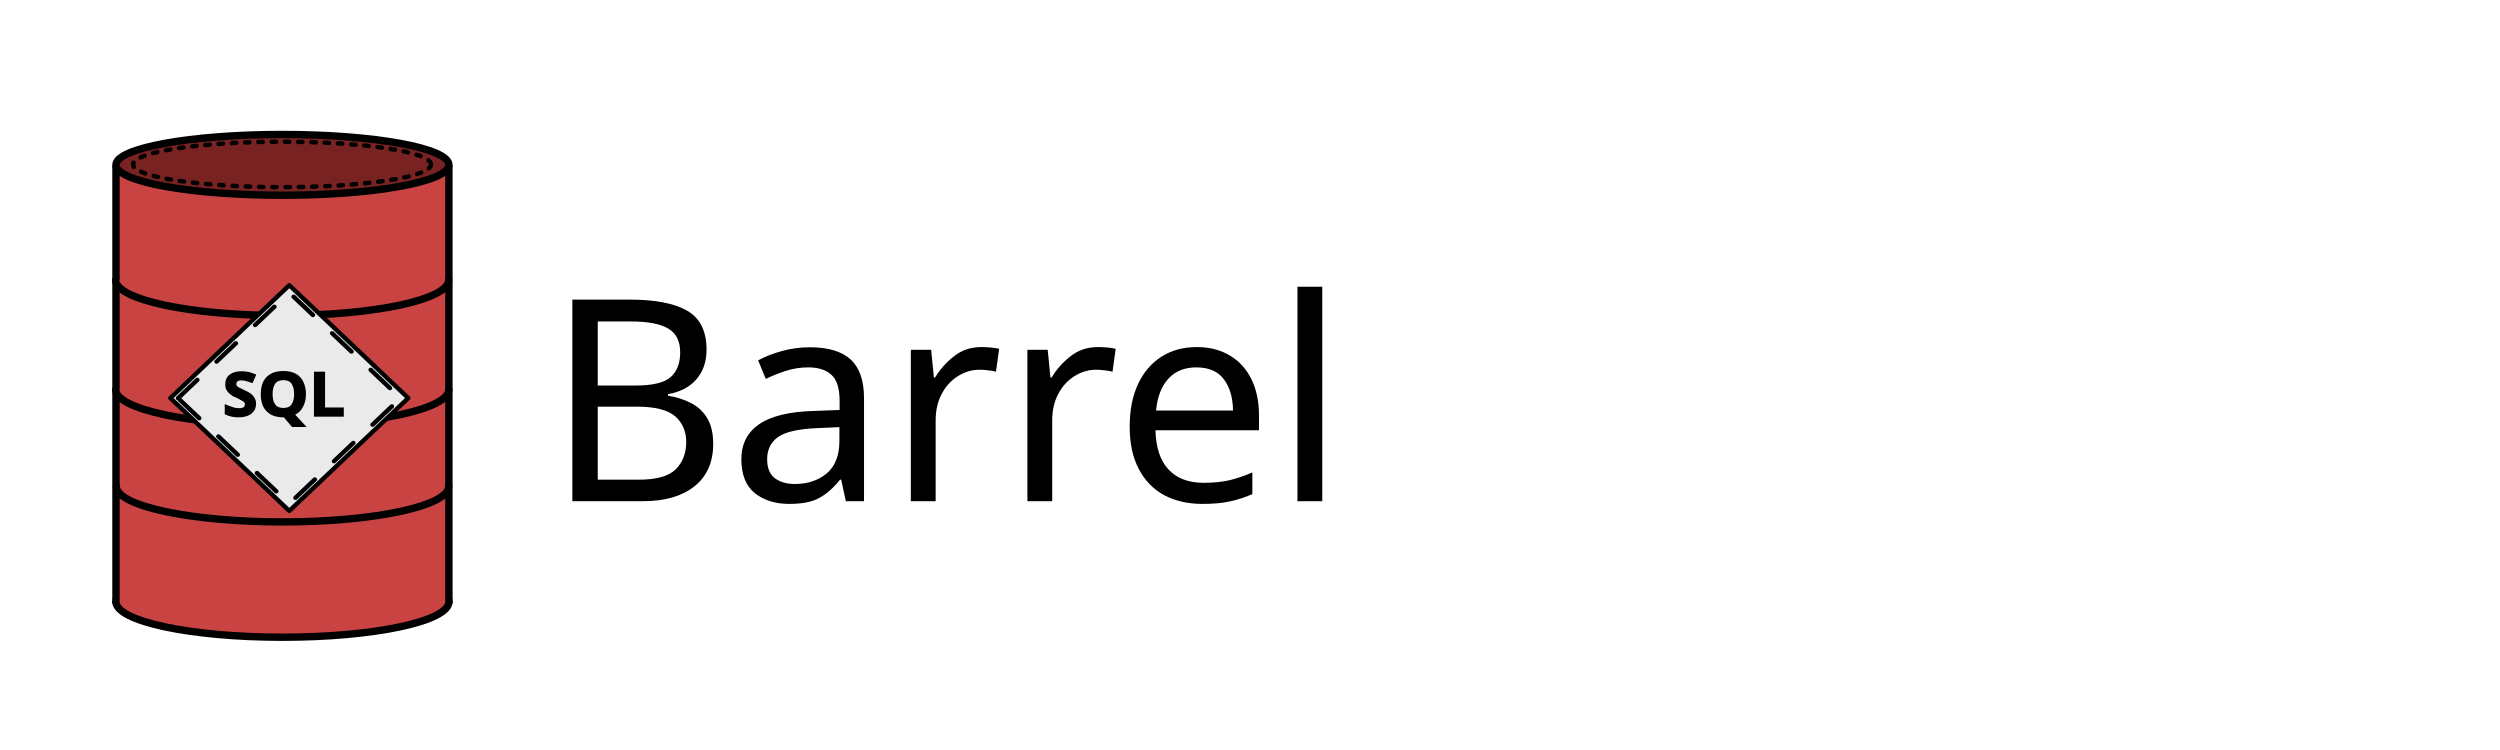
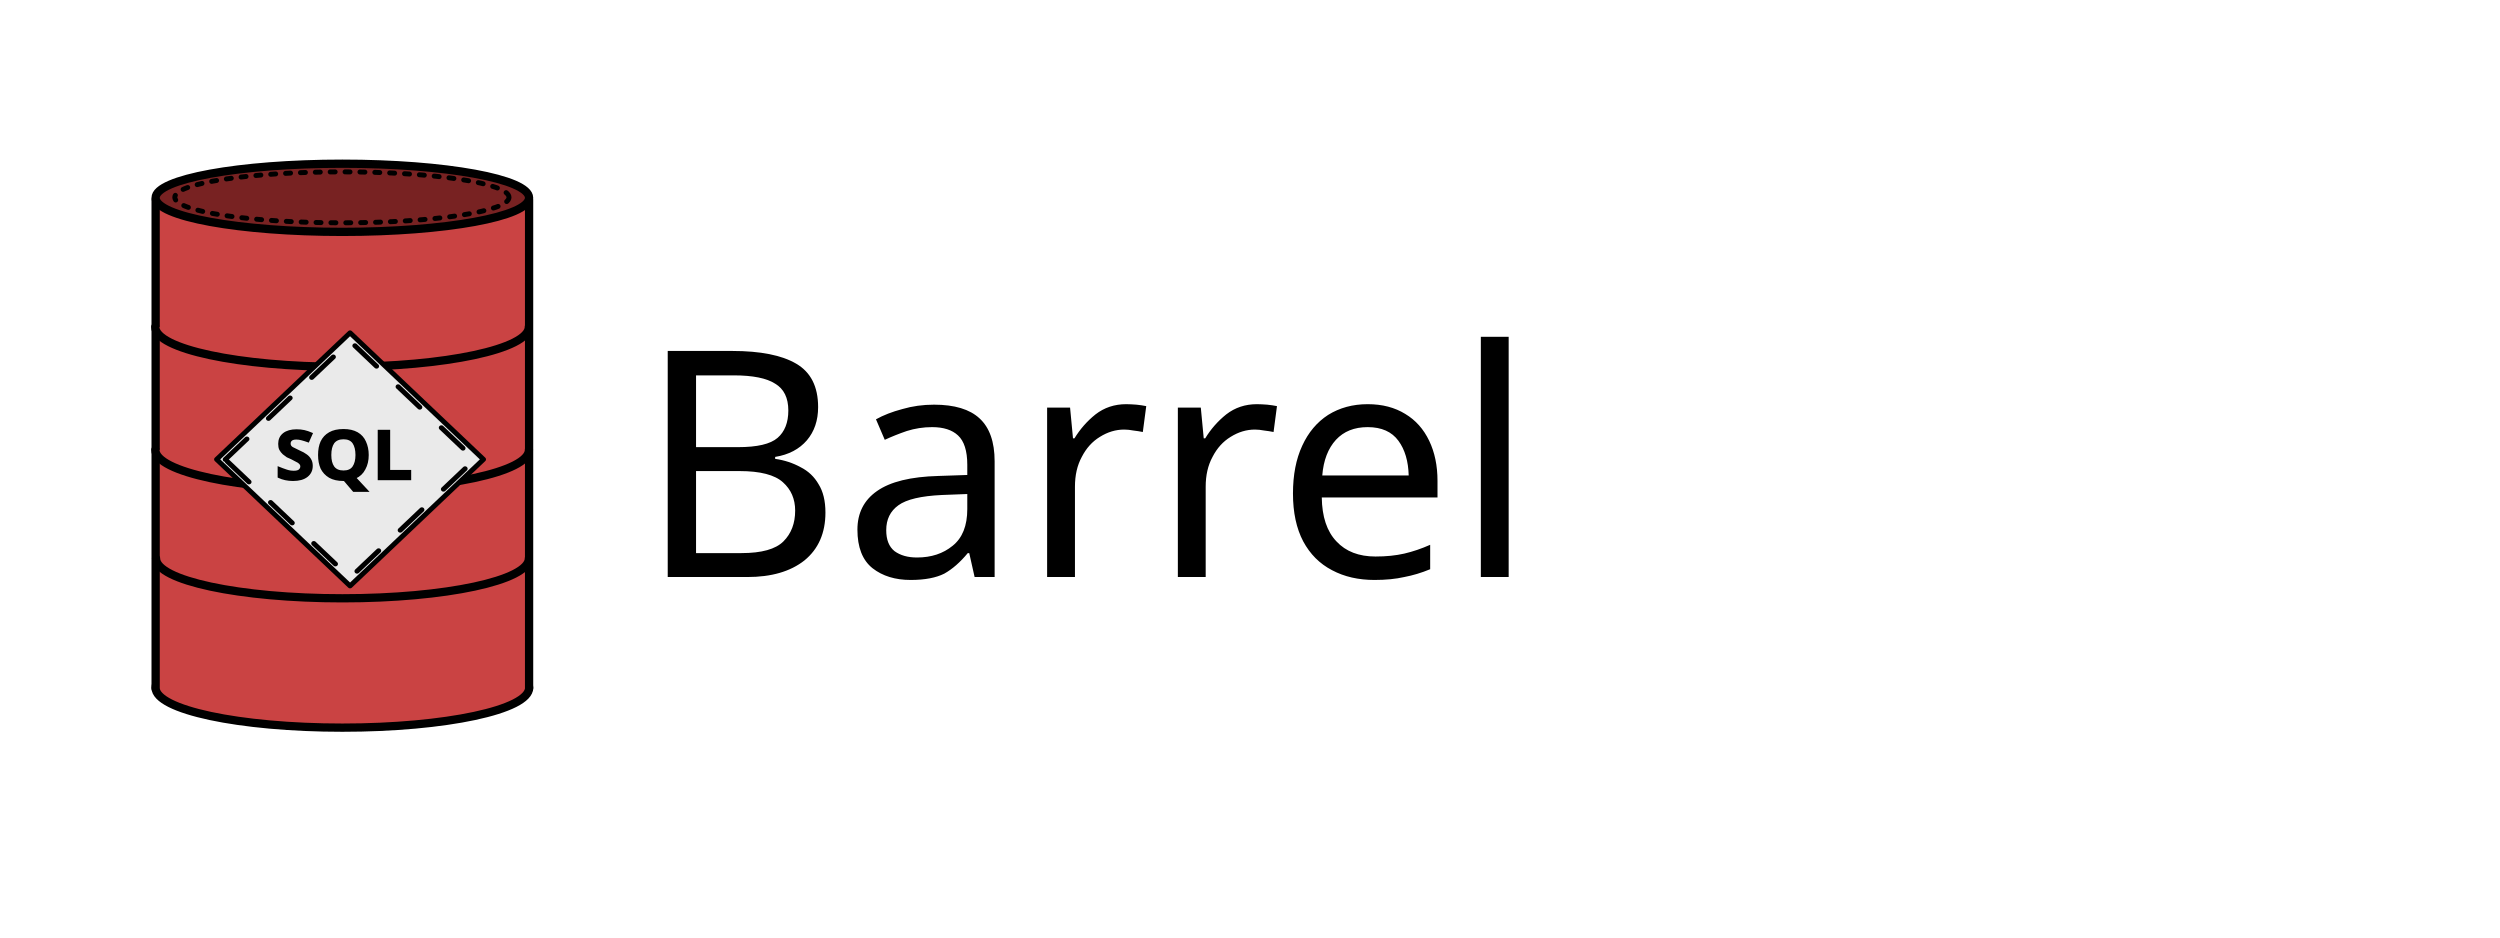
- <svg xmlns="http://www.w3.org/2000/svg" width="20cm" height="6cm" viewBox="0 0 200 60" version="1.1" id="svg7510">
+ <svg xmlns="http://www.w3.org/2000/svg" width="8cm" height="3cm" viewBox="0 0 80 30" version="1.1" id="svg7510">
  <defs id="defs7504">
    <clipPath clipPathUnits="userSpaceOnUse" id="clipPath4763">
      <g id="g4779" transform="translate(2.645833,3.96875)" mask="none">
        <ellipse ry="6.196" rx="27.509" cy="176.061" cx="85.519" id="ellipse4765" style="fill:#ca4343;fill-opacity:1;stroke:#000000;stroke-width:0.75;stroke-linecap:round;stroke-linejoin:round;stroke-miterlimit:4;stroke-dasharray:none;stroke-opacity:1;paint-order:markers fill stroke" />
        <path id="path4767" d="m 58.019,176.191 v -75.892 h 54.996 v 75.892" style="fill:#ca4343;fill-opacity:1;stroke:#000000;stroke-width:0.751;stroke-linecap:round;stroke-linejoin:round;stroke-miterlimit:4;stroke-dasharray:none;stroke-opacity:1;paint-order:markers fill stroke" />
        <ellipse ry="5.291" rx="27.497" cy="100.074" cx="85.517" id="ellipse4769" style="fill:#782222;fill-opacity:1;stroke:#000000;stroke-width:0.751;stroke-linecap:round;stroke-linejoin:round;stroke-miterlimit:4;stroke-dasharray:none;stroke-opacity:1;paint-order:markers fill stroke" />
        <rect transform="rotate(-45)" y="146.809" x="-52.047" height="27.781" width="27.781" id="rect4771" style="fill:#eaeaea;fill-opacity:1;stroke:#000000;stroke-width:0.25;stroke-linecap:round;stroke-linejoin:round;stroke-miterlimit:16.8;stroke-dasharray:none;stroke-dashoffset:0;stroke-opacity:1;paint-order:normal" />
        <rect transform="rotate(-45)" y="147.714" x="-51.16" height="25.989" width="25.989" id="rect4773" style="fill:#eaeaea;fill-opacity:1;stroke:#000000;stroke-width:0.234;stroke-linecap:round;stroke-linejoin:round;stroke-miterlimit:16.8;stroke-dasharray:1.403, 1.403;stroke-dashoffset:0;stroke-opacity:1;paint-order:normal" />
        <text id="text4777" y="143.721" x="75.637" style="font-style:normal;font-variant:normal;font-weight:normal;font-stretch:normal;font-size:10.583px;line-height:1.25;font-family:Quicksand;-inkscape-font-specification:Quicksand;letter-spacing:0px;word-spacing:0px;fill:#000000;fill-opacity:1;stroke:none;stroke-width:0.265" xml:space="preserve">
          <tspan style="font-style:normal;font-variant:normal;font-weight:bold;font-stretch:normal;font-family:Quicksand;-inkscape-font-specification:'Quicksand Bold';stroke-width:0.265" y="143.721" x="75.637" id="tspan4775">SQL</tspan>
        </text>
      </g>
    </clipPath>
    <clipPath clipPathUnits="userSpaceOnUse" id="clipPath4763-4">
      <g id="g4779-2" transform="translate(2.645833,3.96875)" mask="none">
        <ellipse ry="6.196" rx="27.509" cy="176.061" cx="85.519" id="ellipse4765-0" style="fill:#ca4343;fill-opacity:1;stroke:#000000;stroke-width:0.75;stroke-linecap:round;stroke-linejoin:round;stroke-miterlimit:4;stroke-dasharray:none;stroke-opacity:1;paint-order:markers fill stroke" />
        <path id="path4767-1" d="m 58.019,176.191 v -75.892 h 54.996 v 75.892" style="fill:#ca4343;fill-opacity:1;stroke:#000000;stroke-width:0.751;stroke-linecap:round;stroke-linejoin:round;stroke-miterlimit:4;stroke-dasharray:none;stroke-opacity:1;paint-order:markers fill stroke" />
        <ellipse ry="5.291" rx="27.497" cy="100.074" cx="85.517" id="ellipse4769-3" style="fill:#782222;fill-opacity:1;stroke:#000000;stroke-width:0.751;stroke-linecap:round;stroke-linejoin:round;stroke-miterlimit:4;stroke-dasharray:none;stroke-opacity:1;paint-order:markers fill stroke" />
        <rect transform="rotate(-45)" y="146.809" x="-52.047" height="27.781" width="27.781" id="rect4771-0" style="fill:#eaeaea;fill-opacity:1;stroke:#000000;stroke-width:0.25;stroke-linecap:round;stroke-linejoin:round;stroke-miterlimit:16.8;stroke-dasharray:none;stroke-dashoffset:0;stroke-opacity:1;paint-order:normal" />
        <rect transform="rotate(-45)" y="147.714" x="-51.16" height="25.989" width="25.989" id="rect4773-0" style="fill:#eaeaea;fill-opacity:1;stroke:#000000;stroke-width:0.234;stroke-linecap:round;stroke-linejoin:round;stroke-miterlimit:16.8;stroke-dasharray:1.403, 1.403;stroke-dashoffset:0;stroke-opacity:1;paint-order:normal" />
        <text id="text4777-4" y="143.721" x="75.637" style="font-style:normal;font-variant:normal;font-weight:normal;font-stretch:normal;font-size:10.583px;line-height:1.25;font-family:Quicksand;-inkscape-font-specification:Quicksand;letter-spacing:0px;word-spacing:0px;fill:#000000;fill-opacity:1;stroke:none;stroke-width:0.265" xml:space="preserve">
          <tspan style="font-style:normal;font-variant:normal;font-weight:bold;font-stretch:normal;font-family:Quicksand;-inkscape-font-specification:'Quicksand Bold';stroke-width:0.265" y="143.721" x="75.637" id="tspan4775-8">SQL</tspan>
        </text>
      </g>
    </clipPath>
    <filter style="color-interpolation-filters:sRGB" id="filter5784-2" x="-0.208" width="1.416" y="-0.191" height="1.382">
      <feGaussianBlur stdDeviation="8.525" id="feGaussianBlur5786-2" />
    </filter>
  </defs>
-   <g id="layer1" transform="translate(0,-237)">
-     <text xml:space="preserve" style="font-style:normal;font-weight:normal;font-size:10.583px;line-height:1.25;font-family:sans-serif;letter-spacing:0px;word-spacing:0px;fill:#000000;fill-opacity:1;stroke:none;stroke-width:0.265" x="43.603" y="277.091" id="text8105">
-       <tspan id="tspan8103" x="43.603" y="277.091" style="font-style:normal;font-variant:normal;font-weight:300;font-stretch:normal;font-size:22.578px;font-family:Raleway;-inkscape-font-specification:'Raleway Light';stroke-width:0.265">Barrel</tspan>
+   <g id="layer1" transform="translate(0,-267)">
+     <text xml:space="preserve" style="font-style:normal;font-weight:normal;font-size:4.748px;line-height:1.25;font-family:sans-serif;letter-spacing:0px;word-spacing:0px;fill:#000000;fill-opacity:1;stroke:none;stroke-width:0.119" x="20.381" y="285.466" id="text8105">
+       <tspan id="tspan8103" x="20.381" y="285.466" style="font-style:normal;font-variant:normal;font-weight:normal;font-stretch:normal;font-size:10.13px;font-family:Raleway;-inkscape-font-specification:Raleway;stroke-width:0.119">Barrel</tspan>
    </text>
-     <g style="display:inline" id="g8231" transform="matrix(1.213974,0,0,1.213974,-30.8513,86.22556)">
+     <g style="display:inline" id="g8231" transform="matrix(0.5446823,0,0,0.5446823,-13.02466,199.763)">
      <ellipse ry="2.345" rx="10.974" cy="163.847" cx="44.026" id="ellipse4738-02" style="fill:#ca4343;fill-opacity:1;stroke:#000000;stroke-width:0.486;stroke-linecap:round;stroke-linejoin:round;stroke-miterlimit:4;stroke-dasharray:none;stroke-opacity:1;paint-order:markers fill stroke" />
      <path id="path4740-4" d="m 33.056,163.896 v -28.724 h 21.94 v 28.724" style="fill:#ca4343;fill-opacity:1;stroke:#000000;stroke-width:0.486;stroke-linecap:round;stroke-linejoin:round;stroke-miterlimit:4;stroke-dasharray:none;stroke-opacity:1;paint-order:markers fill stroke" />
      <ellipse ry="2.003" rx="10.97" cy="135.063" cx="44.025" id="ellipse4742-5" style="fill:#782222;fill-opacity:1;stroke:#000000;stroke-width:0.486;stroke-linecap:round;stroke-linejoin:round;stroke-miterlimit:4;stroke-dasharray:none;stroke-opacity:1;paint-order:markers fill stroke" />
      <ellipse ry="1.497" rx="9.817" cy="135.036" cx="43.999" id="ellipse4742-0-8" style="display:inline;fill:none;fill-opacity:1;stroke:#000000;stroke-width:0.291;stroke-linecap:round;stroke-linejoin:round;stroke-miterlimit:4;stroke-dasharray:0.291, 0.583;stroke-dashoffset:0;stroke-opacity:1;paint-order:markers fill stroke" />
      <path style="display:inline;fill:#ca4343;fill-opacity:1;stroke:#000000;stroke-width:0.485;stroke-linecap:round;stroke-linejoin:round;stroke-miterlimit:4;stroke-dasharray:none;stroke-opacity:1;paint-order:markers fill stroke" d="m 54.984,156.248 c -8e-6,1.295 -4.903,2.345 -10.952,2.345 -6.048,0 -10.952,-1.05 -10.952,-2.345" id="ellipse4738-0" />
      <path style="display:inline;fill:#ca4343;fill-opacity:1;stroke:#000000;stroke-width:0.486;stroke-linecap:round;stroke-linejoin:round;stroke-miterlimit:4;stroke-dasharray:none;stroke-opacity:1;paint-order:markers fill stroke" d="m 54.982,142.647 c -8e-6,1.295 -4.913,2.345 -10.974,2.345 -6.061,0 -10.974,-1.05 -10.974,-2.345" id="ellipse4738-0-7" />
      <path style="display:inline;fill:#ca4343;fill-opacity:1;stroke:#000000;stroke-width:0.486;stroke-linecap:round;stroke-linejoin:round;stroke-miterlimit:4;stroke-dasharray:none;stroke-opacity:1;paint-order:markers fill stroke" d="m 54.988,149.869 c -8e-6,1.295 -4.913,2.345 -10.974,2.345 -6.061,0 -10.974,-1.05 -10.974,-2.345" id="ellipse4738-0-7-5" />
      <rect transform="matrix(0.7254633,-0.6882608,0.7254633,0.6882608,0,0)" y="134.537" x="-84.03" height="10.803" width="10.803" id="rect4744-4" style="fill:#eaeaea;fill-opacity:1;stroke:#000000;stroke-width:0.292;stroke-linecap:round;stroke-linejoin:round;stroke-miterlimit:16.8;stroke-dasharray:none;stroke-dashoffset:0;stroke-opacity:1;paint-order:normal" />
      <rect transform="matrix(0.7254633,-0.6882608,0.7254633,0.6882608,0,0)" y="134.889" x="-83.685" height="10.105" width="10.105" id="rect4746-0" style="fill:#eaeaea;fill-opacity:1;stroke:#000000;stroke-width:0.292;stroke-linecap:round;stroke-linejoin:round;stroke-miterlimit:16.8;stroke-dasharray:1.75, 1.75;stroke-dashoffset:0;stroke-opacity:1;paint-order:normal" />
      <text transform="scale(1.026671,0.974022)" id="text4750-8" y="155.651" x="39.043" style="font-style:normal;font-variant:normal;font-weight:normal;font-stretch:normal;font-size:4.112px;line-height:1.25;font-family:Quicksand;-inkscape-font-specification:Quicksand;letter-spacing:0px;word-spacing:0px;fill:#000000;fill-opacity:1;stroke:#000000;stroke-width:0.103;stroke-opacity:1" xml:space="preserve">
        <tspan style="font-style:normal;font-variant:normal;font-weight:bold;font-stretch:normal;font-family:Quicksand;-inkscape-font-specification:'Quicksand Bold';stroke:#000000;stroke-width:0.103;stroke-opacity:1" y="155.651" x="39.043" id="tspan4748-4">SQL</tspan>
      </text>
      <path style="display:inline;opacity:0.984;fill:#000000;fill-opacity:0.344;stroke:none;stroke-width:0.264px;stroke-linecap:butt;stroke-linejoin:miter;stroke-opacity:1;filter:url(#filter5784-2)" d="m 57.268,100.53 66.084,91.392 29.728,-9.946 -3.787,-78.444 -39.385,-18.766 -55.101,2.252 z" id="path4599-2" clip-path="url(#clipPath4763-4)" transform="matrix(0.3989375,0,0,0.3784796,8.853916,95.70965)" />
    </g>
  </g>
</svg>
